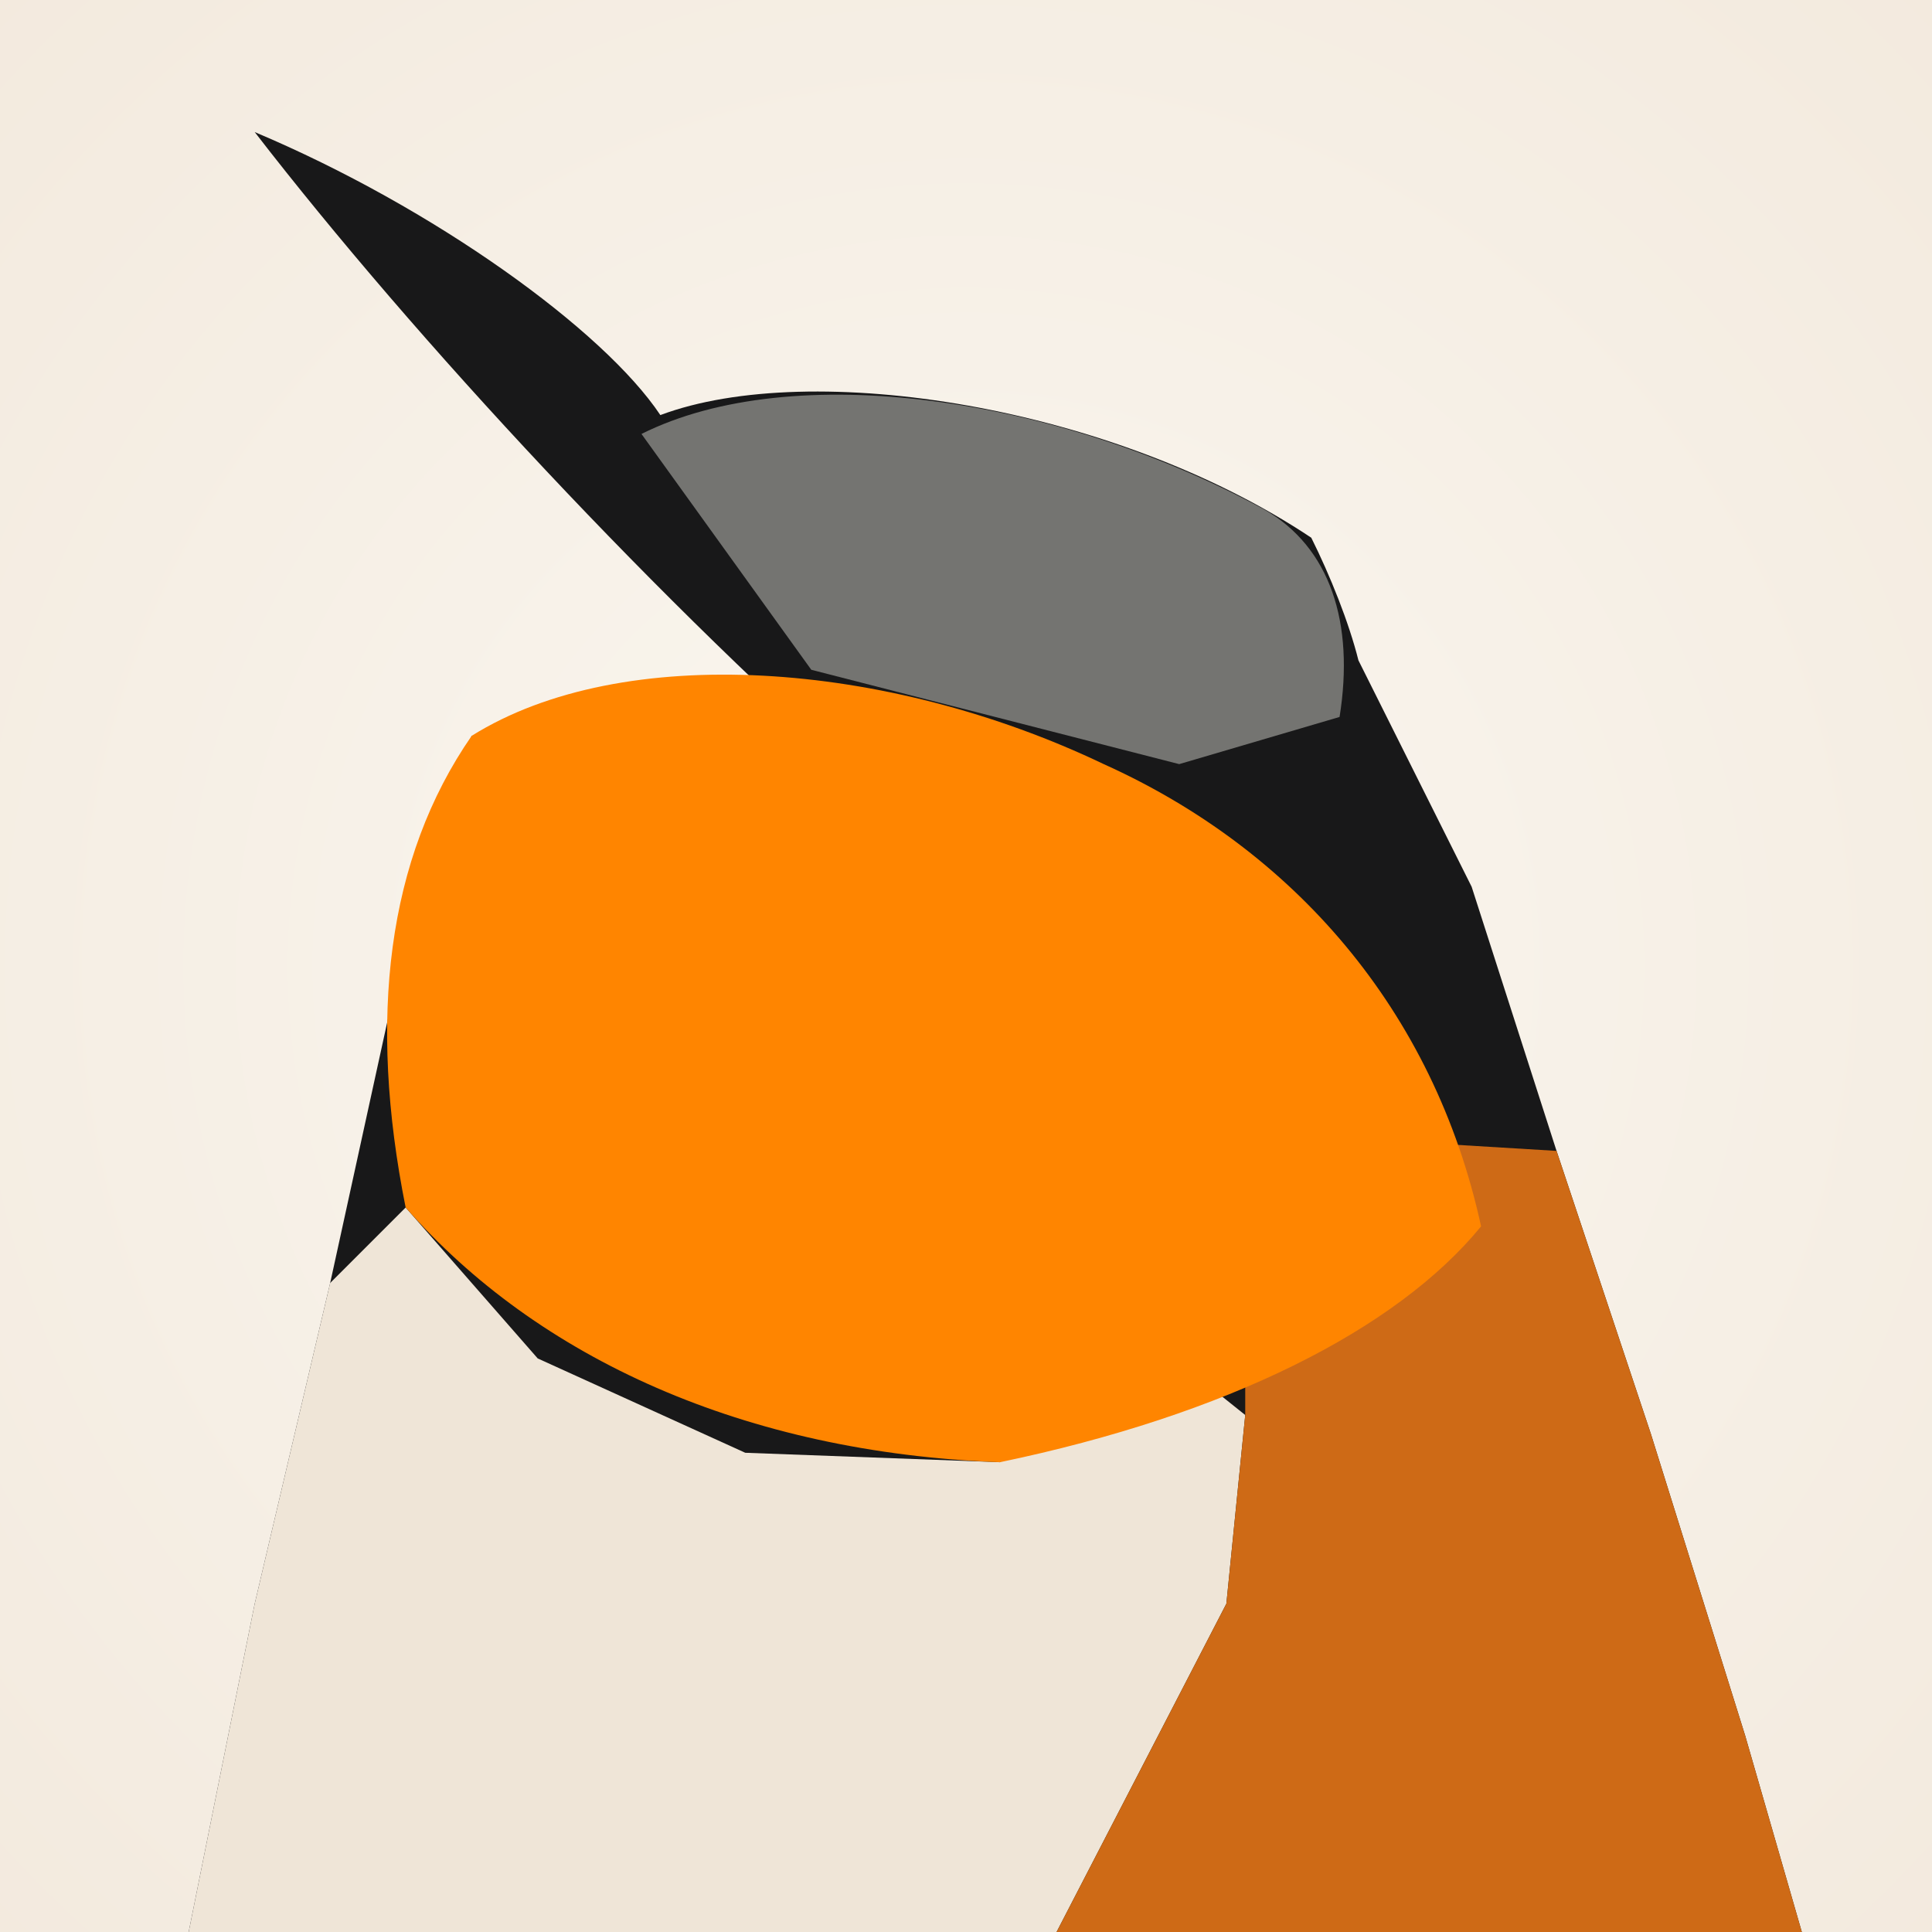
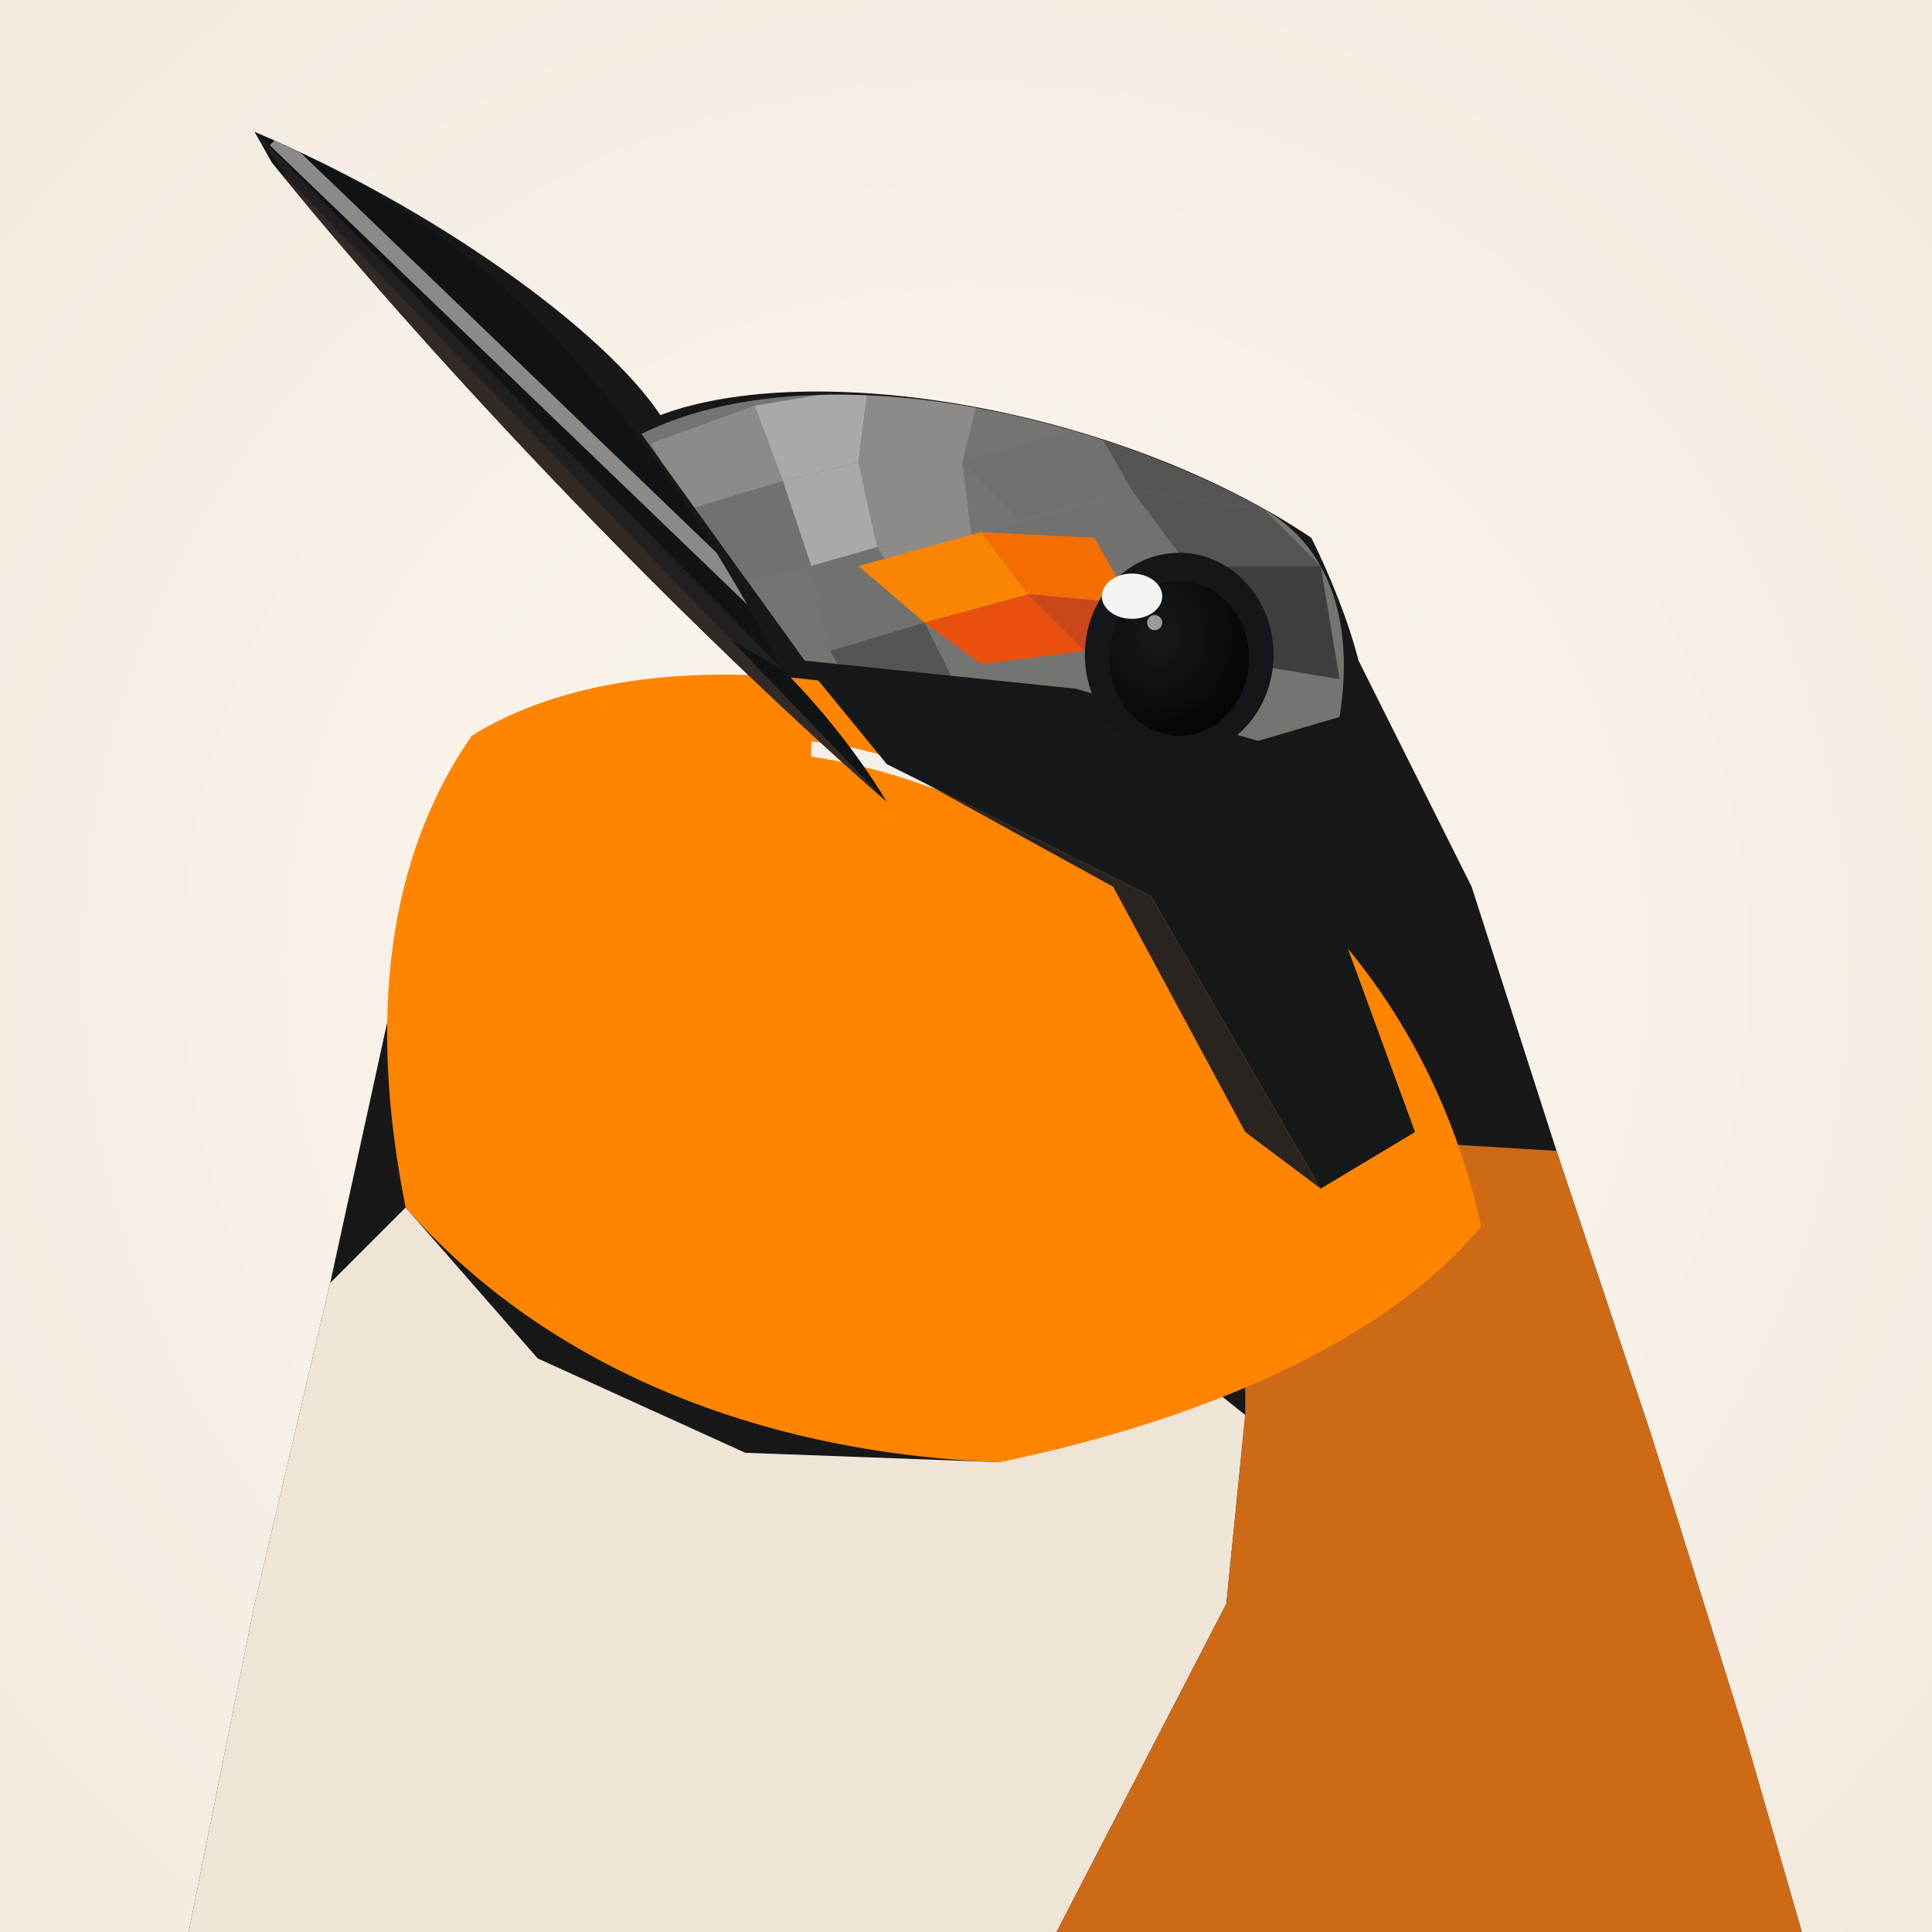
<svg xmlns="http://www.w3.org/2000/svg" viewBox="0 0 1024 1024" width="1024" height="1024">
  <defs>
    <radialGradient id="background-gradient" cx="50%" cy="50%" r="75%">
      <stop offset="0%" stop-color="#FBF7F0" />
      <stop offset="100%" stop-color="#F2E9DD" />
    </radialGradient>
+     <radialGradient id="eye-iris-gradient" cx="35%" cy="35%" r="70%">
+       <stop offset="0%" stop-color="#161A1C" />
+       <stop offset="100%" stop-color="#050606" />
+     </radialGradient>
+     <clipPath id="beak-clip">
+       <path d="M 135 70 C 230 110, 320 175, 415 355 C 435 375, 455 400, 470 425 C 350 320, 220 180, 144 86 Z" />
+     </clipPath>
+     <clipPath id="crown-clip">
+       <path d="M 340 230 C 420 190, 560 210, 670 270 C 705 290, 718 330, 710 380 L 625 405 L 430 355 Z" />
+     </clipPath>
    <clipPath id="preview-rounded-square">
      <rect x="0" y="0" width="1024" height="1024" rx="220" ry="220" />
    </clipPath>
  </defs>
  <g id="icon">
    <rect id="background" x="0" y="0" width="1024" height="1024" fill="url(#background-gradient)" />
    <g id="bird">
      <path id="bird-silhouette" d="M 135 70 C 230 110, 320 175, 350 220 C 430 190, 590 215, 695 285 C 705 305, 715 330, 720 350 L 780 470 L 825 610 L 875 760 L 925 920 L 955 1024 L 100 1024 L 135 850 L 175 680 L 210 520 L 250 390 C 320 380, 410 405, 470 425 C 350 320, 220 180, 135 70 Z" fill="#181819" />
      <polygon id="chest-base" points="610 710 530 775 395 770 285 720 215 640 175 680 135 850 100 1024 560 1024 650 850 660 750" fill="#EFE5D7" />
      <polygon id="side-body-base" points="660 600 825 610 875 760 925 920 955 1024 560 1024 650 850 660 750" fill="#CE6A16" />
      <path id="gorget-base" d="M 250 390 C 330 340, 470 350, 585 405 C 685 450, 760 535, 785 650 C 740 705, 650 750, 530 775 C 395 770, 285 720, 215 640 C 195 540, 205 455, 250 390 Z" fill="#FF8500" />
-       <path id="crown-base" d="M 340 230 C 420 190, 560 210, 670 270 C 705 290, 718 330, 710 380 L 625 405 L 430 355 Z" fill="#747471" />
+       <g id="head">
+         <path id="cheek-separator" d="M 430 393 Q 470 397, 510 417 Q 550 427, 590 433 Q 550 437, 510 424 Q 470 407, 430 401 Z" fill="#F5EFE7" />
+         <path id="crown-base" d="M 340 230 C 420 190, 560 210, 670 270 C 705 290, 718 330, 710 380 L 625 405 L 430 355 Z" fill="#747471" />
+         <g id="crown-facets" clip-path="url(#crown-clip)">
+           <polygon id="crown-facet-01" points="345 235 400 215 415 255 365 270" fill="#8C8B89" />
+           <polygon id="crown-facet-02" points="400 215 460 205 455 245 415 255" fill="#AAA9A6" />
+           <polygon id="crown-facet-03" points="460 205 520 205 510 245 455 245" fill="#8C8B89" />
+           <polygon id="crown-facet-04" points="365 270 415 255 430 300 380 310" fill="#71716F" />
+           <polygon id="crown-facet-05" points="415 255 455 245 465 290 430 300" fill="#AAA9A6" />
+           <polygon id="crown-facet-06" points="455 245 510 245 515 285 465 290" fill="#8C8B89" />
+           <polygon id="crown-facet-07" points="510 245 580 225 600 260 540 275" fill="#71716F" />
+           <polygon id="crown-facet-08" points="580 225 650 240 670 270 600 260" fill="#555654" />
+           <polygon id="crown-facet-09" points="430 300 465 290 490 330 440 345" fill="#71716F" />
+           <polygon id="crown-facet-10" points="465 290 515 285 535 325 490 330" fill="#8C8B89" />
+           <polygon id="crown-facet-11" points="515 285 600 260 630 300 560 320" fill="#71716F" />
+           <polygon id="crown-facet-12" points="630 300 700 300 710 360 650 350" fill="#3D403F" />
+           <polygon id="crown-facet-13" points="440 345 490 330 510 370 460 380" fill="#555654" />
+           <polygon id="crown-facet-14" points="600 260 670 270 700 300 630 300" fill="#555654" />
+         </g>
+         <g id="forehead">
+           <polygon id="forehead-01" points="455 300 520 282 545 315 490 330" fill="#F98400" />
+           <polygon id="forehead-02" points="520 282 580 285 600 320 545 315" fill="#F36D00" />
+           <polygon id="forehead-03" points="490 330 545 315 575 345 520 352" fill="#E9500D" />
+           <polygon id="forehead-04" points="545 315 600 320 625 350 575 345" fill="#C94719" />
+         </g>
+         <polygon id="eye-stripe" points="425 350 570 365 675 395 750 600 700 630 610 475 470 405" fill="#15191A" />
+         <polygon id="eye-stripe-secondary" points="470 405 610 475 700 630 660 600 590 470 490 415" fill="#2A2421" />
+         <g id="eye">
+           <ellipse id="eye-outer" cx="625" cy="347" rx="50" ry="54" fill="#141719" />
+           <ellipse id="eye-iris" cx="625" cy="349" rx="37" ry="41" fill="url(#eye-iris-gradient)" />
+           <ellipse id="eye-highlight-primary" cx="600" cy="316" rx="16" ry="12" fill="#F4F5F2" />
+           <ellipse id="eye-highlight-secondary" cx="612" cy="330" rx="4" ry="4" fill="#F4F5F2" opacity="0.6" />
+         </g>
+       </g>
+       <g id="beak" clip-path="url(#beak-clip)">
+         <path id="beak-main" d="M 135 70 C 230 110, 320 175, 415 355 C 435 375, 455 400, 470 425 C 350 320, 220 180, 144 86 Z" fill="#101416" />
+         <polygon id="beak-face-upper" points="135 70 415 355 300 290 200 160" fill="#202022" />
+         <polygon id="beak-face-lower" points="144 86 470 425 350 340 220 180" fill="#332A25" />
+         <polygon id="beak-highlight" points="149 71 411 323 405 329 143 77" fill="#C6C2BA" opacity="0.68" />
+       </g>
    </g>
  </g>
</svg>
